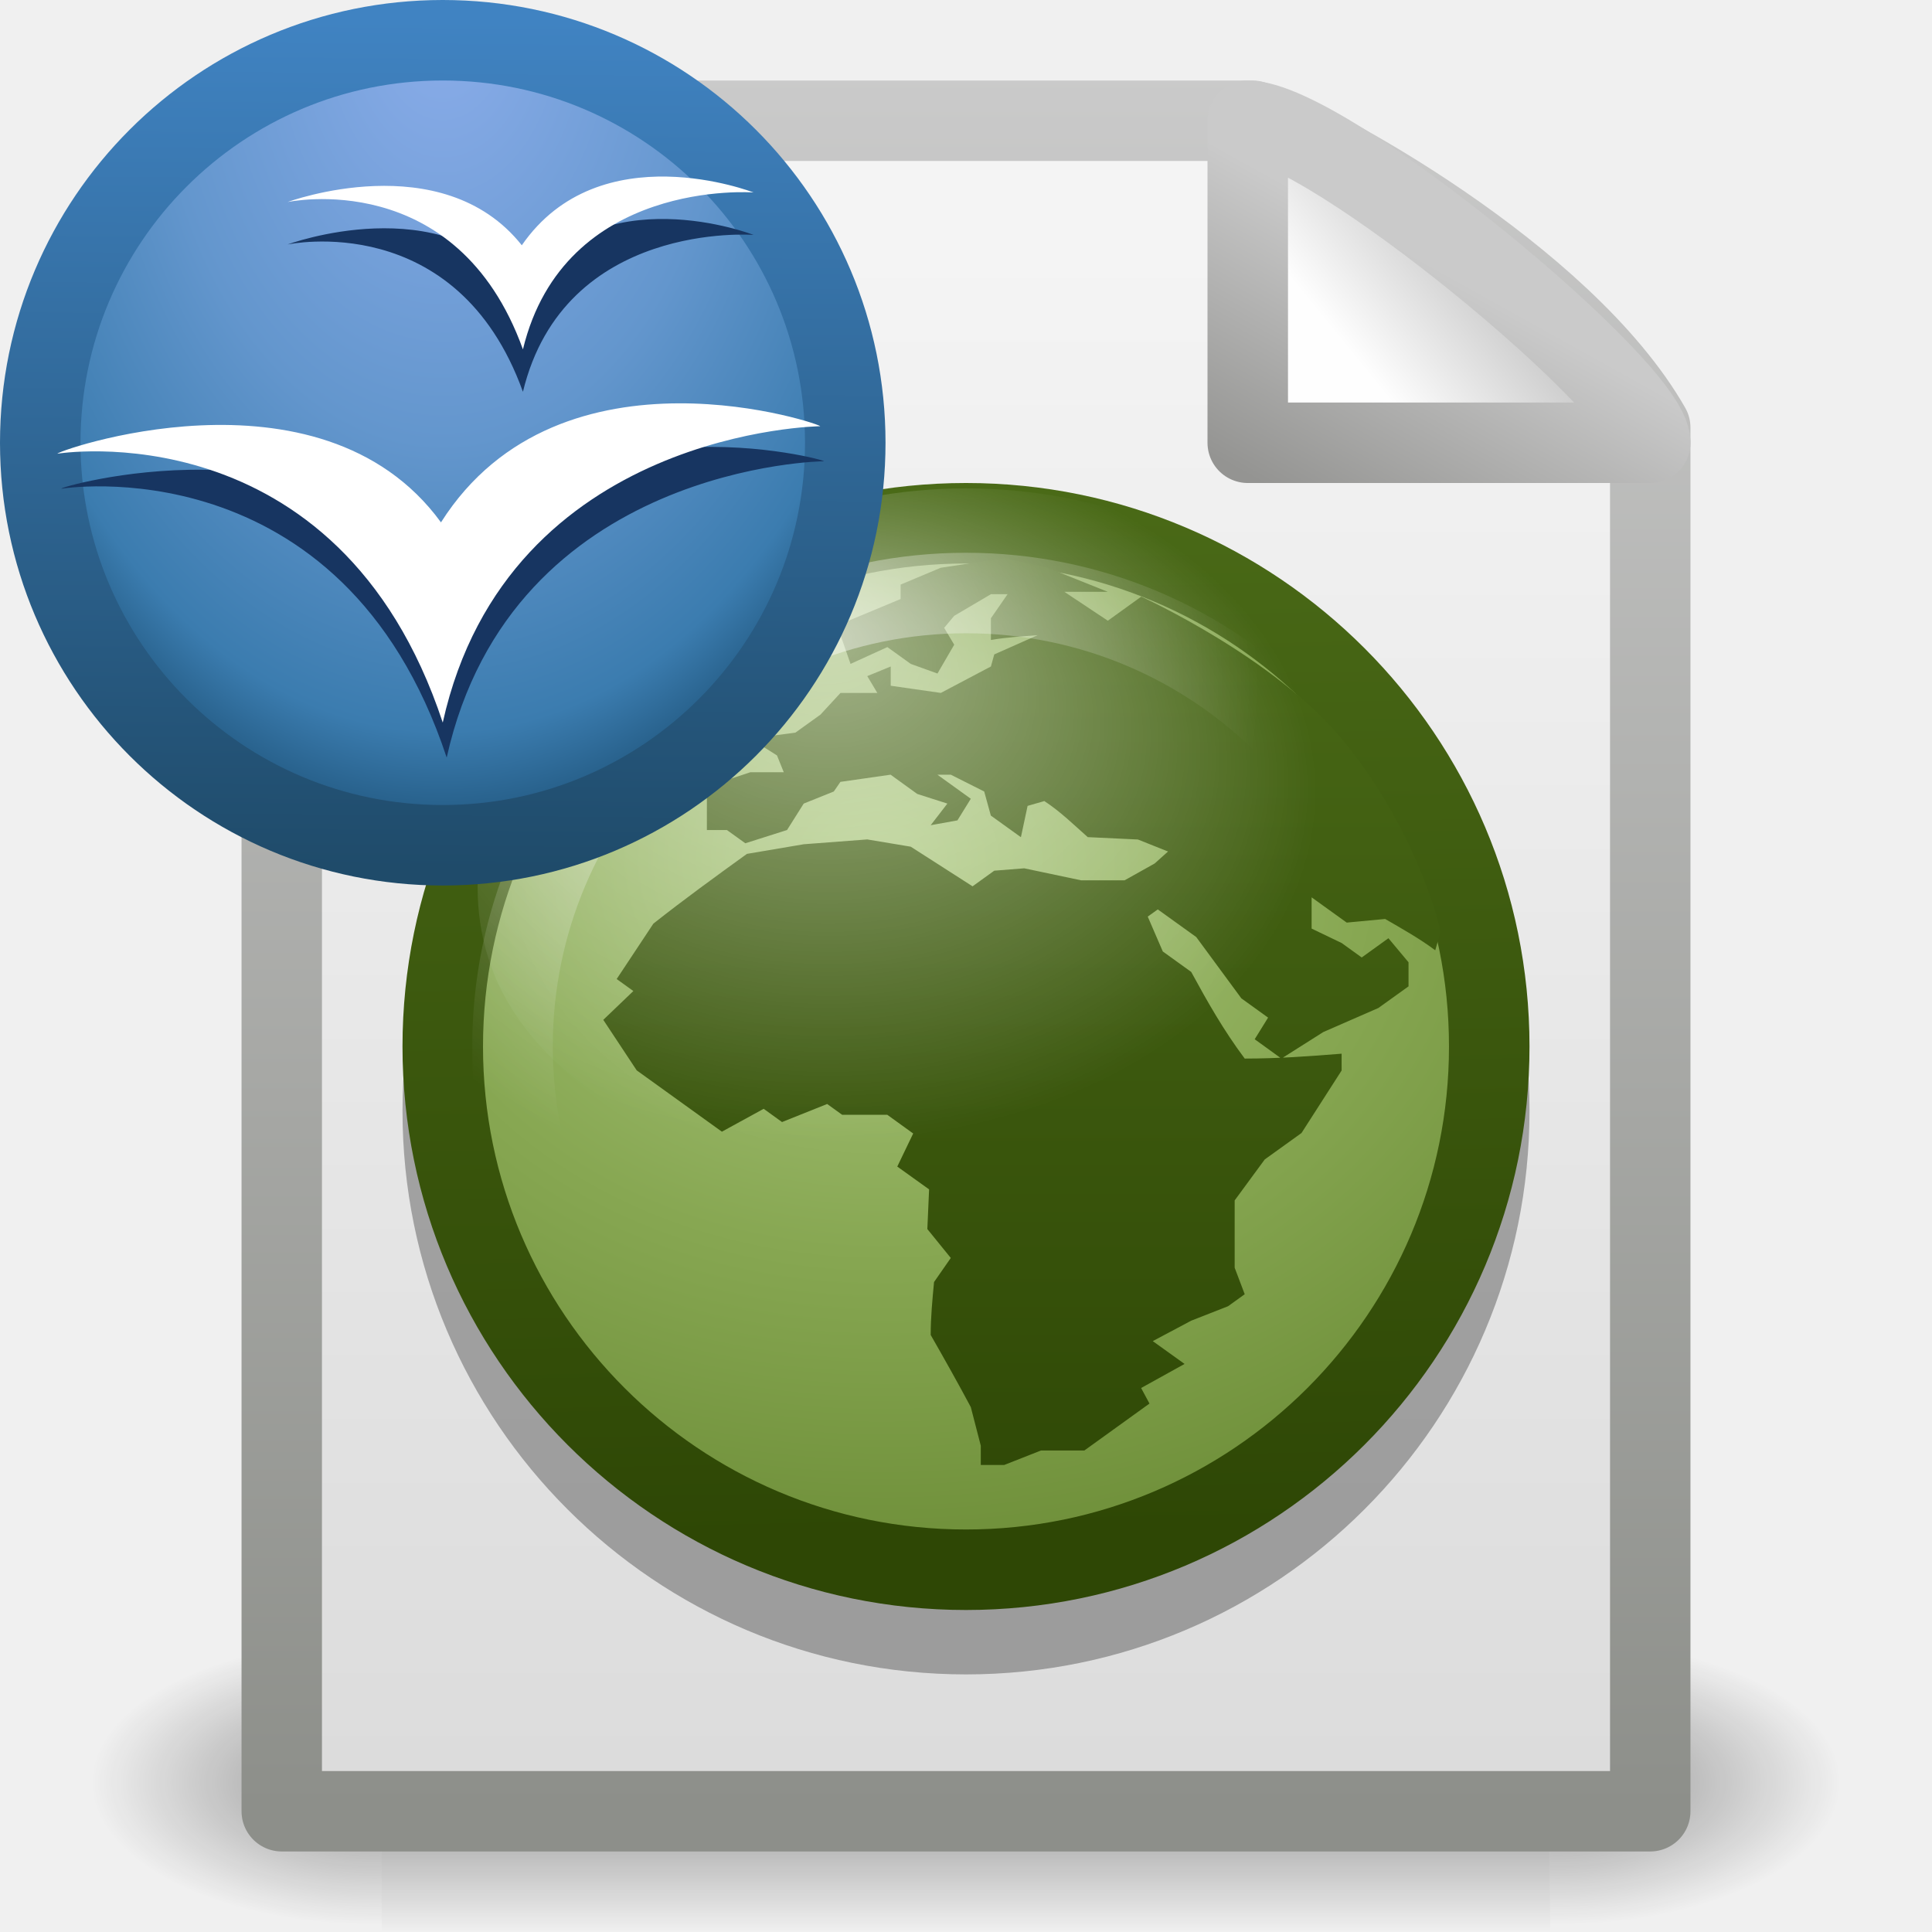
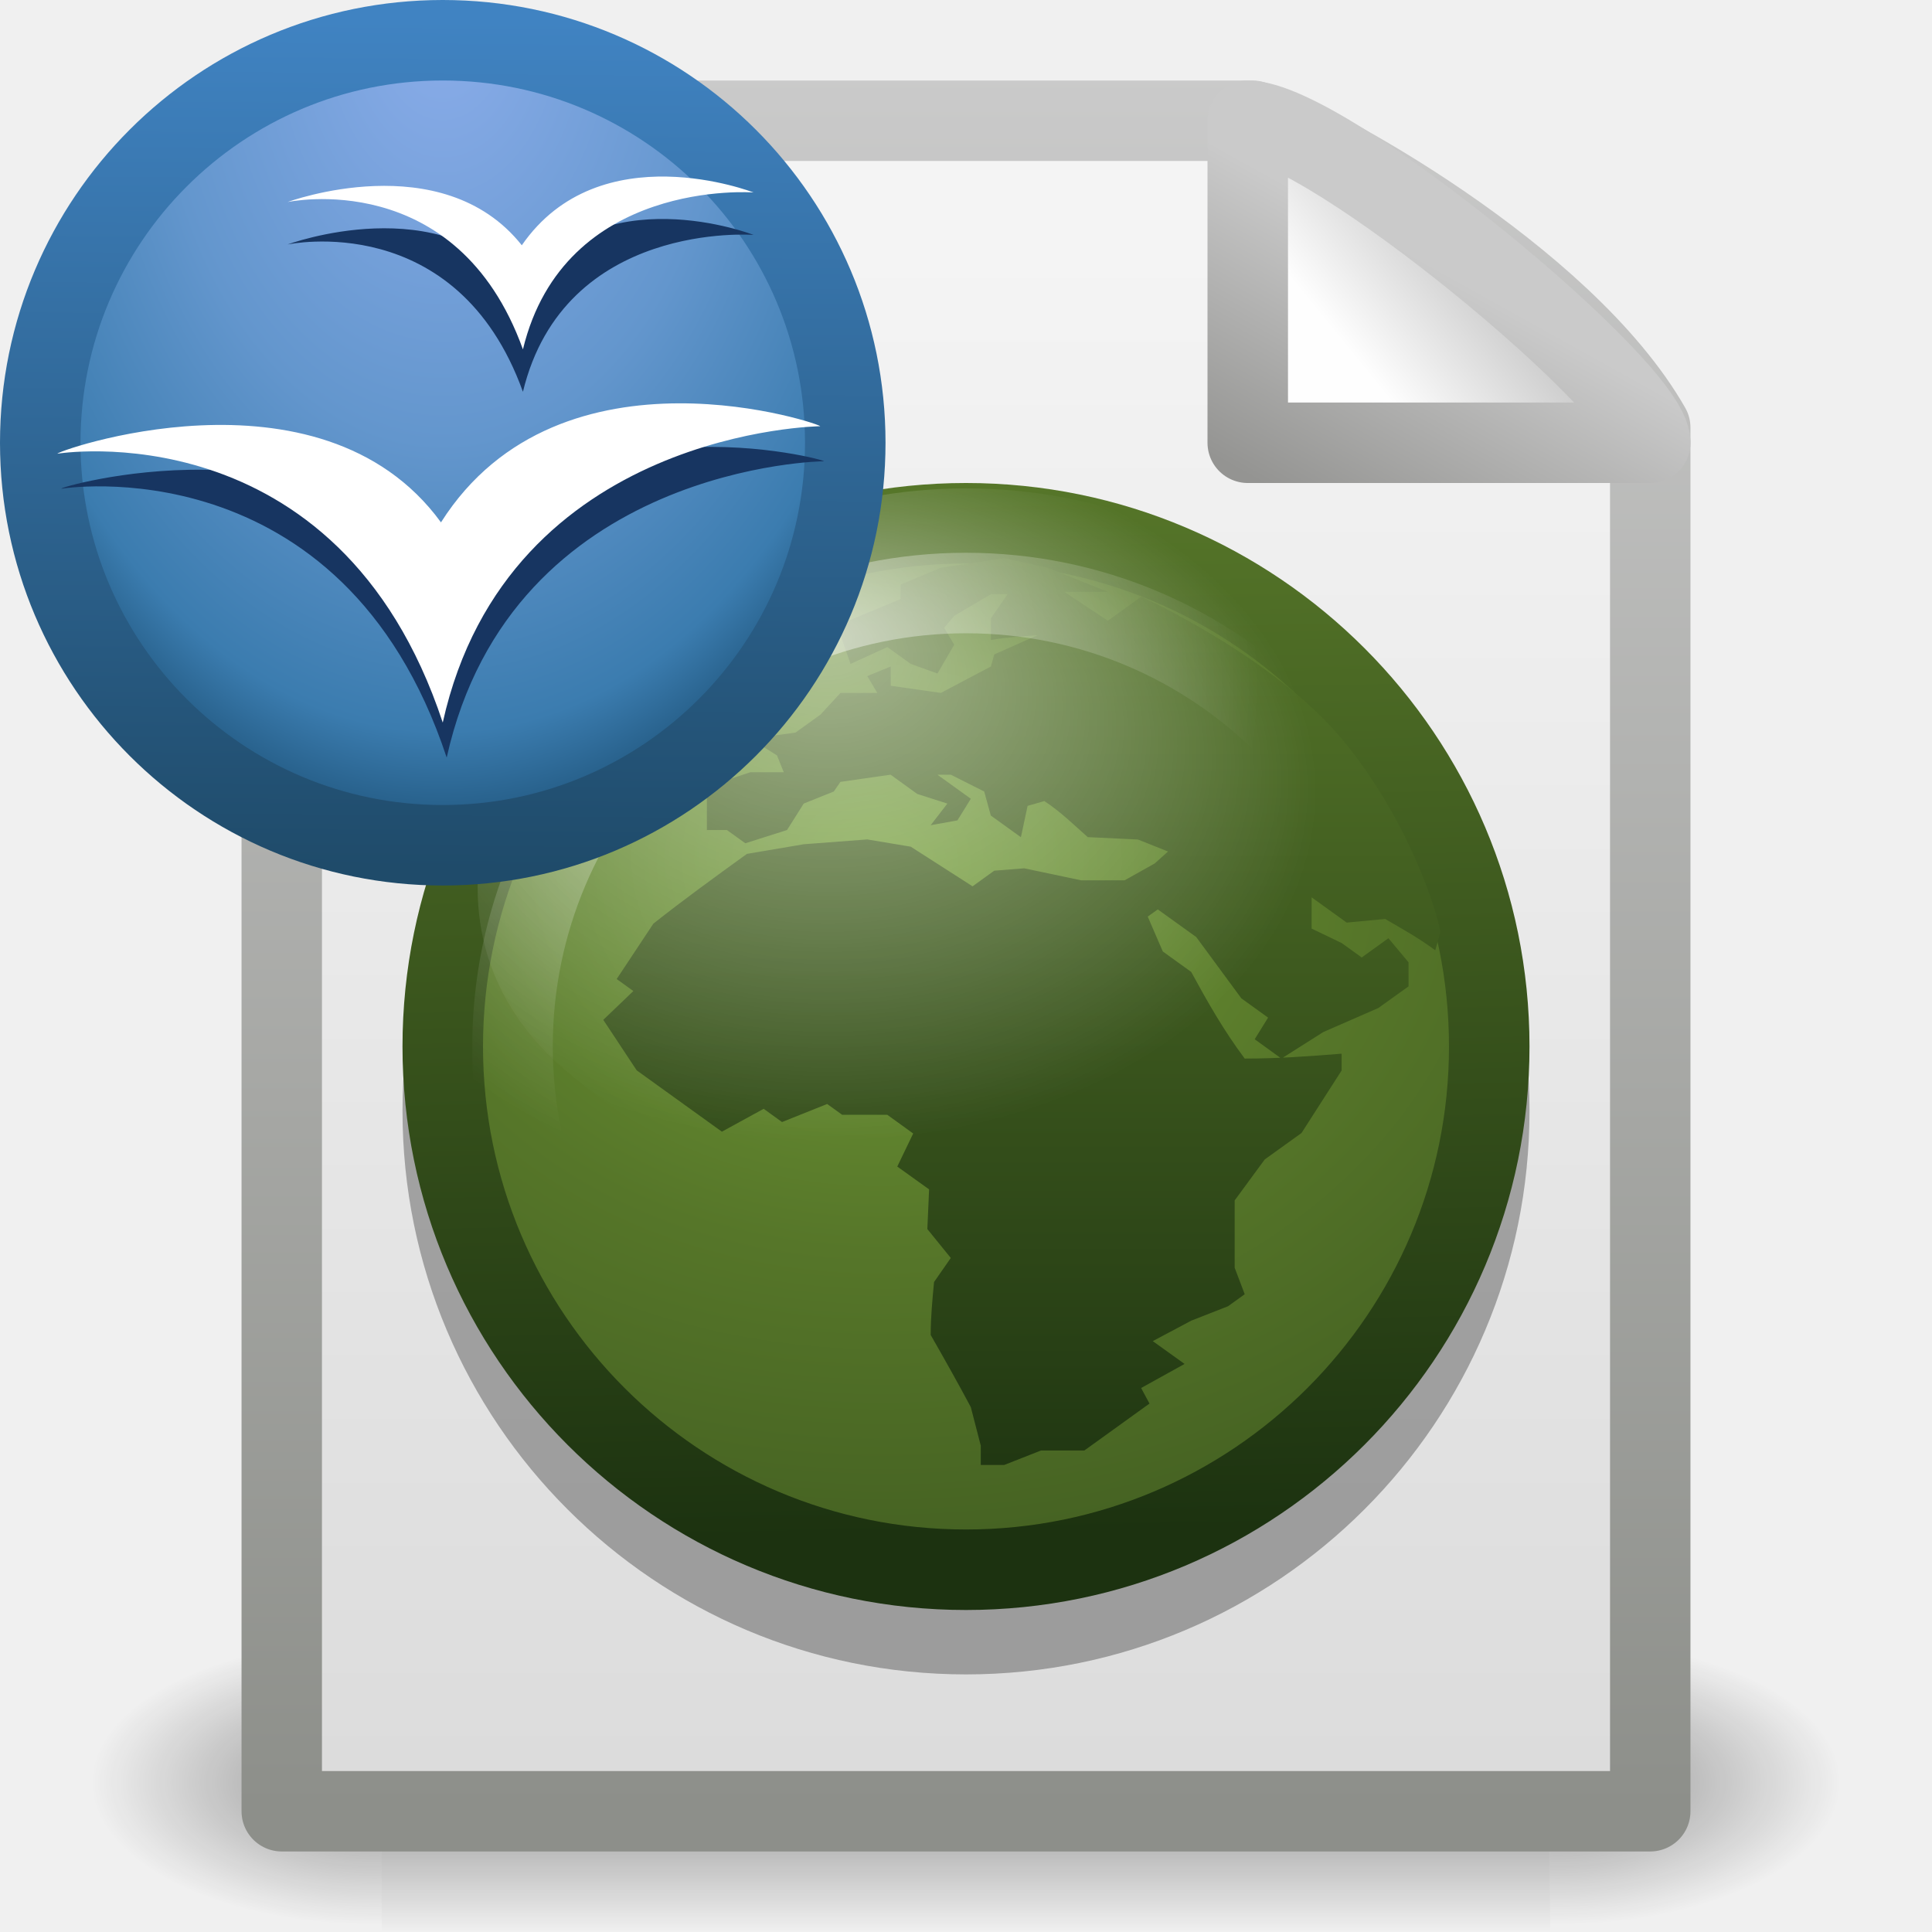
<svg xmlns="http://www.w3.org/2000/svg" xmlns:xlink="http://www.w3.org/1999/xlink" id="svg3141" height="24" width="24" version="1.0">
  <defs id="defs3143">
    <linearGradient id="linearGradient5518" y2="37.999" xlink:href="#linearGradient2532" gradientUnits="userSpaceOnUse" x2="130.99" gradientTransform="matrix(1.1536 0 0 1.1536 -141.97 -43.913)" y1="51.036" x1="131.26" />
    <radialGradient id="radialGradient5516" gradientUnits="userSpaceOnUse" cy="16.533" cx="20.911" gradientTransform="matrix(.62557 .010291 -.0082155 .49922 -6.2261 -3.1413)" r="22.464">
-       <stop id="stop2541" style="stop-color:#ADC980" offset="0" />
-       <stop id="stop2543" style="stop-color:#87A752" offset=".5" />
-       <stop id="stop2545" style="stop-color:#688933" offset="1" />
+       <stop id="stop2541" style="stop-color:#739D38" offset="0" />
+       <stop id="stop2543" style="stop-color:#567629" offset=".5" />
+       <stop id="stop2545" style="stop-color:#405C20" offset="1" />
    </radialGradient>
    <radialGradient id="radialGradient5510" xlink:href="#linearGradient3156-3" gradientUnits="userSpaceOnUse" cy="40.594" cx="127.56" gradientTransform="matrix(1.1731 0 0 1.1731 -144.5 -44.788)" r="6" />
    <radialGradient id="radialGradient5507" fy="7.226" xlink:href="#linearGradient3156-3" gradientUnits="userSpaceOnUse" cy="13.688" cx="21.79" gradientTransform="matrix(0.5 0 0 .35714 -4.875 -.53571)" r="14" />
    <linearGradient id="linearGradient3156-3">
      <stop id="stop3158-7" style="stop-color:#fff" offset="0" />
      <stop id="stop3160-3" style="stop-color:#fff;stop-opacity:0" offset="1" />
    </linearGradient>
    <linearGradient id="linearGradient3496" y2="-1.086" gradientUnits="userSpaceOnUse" x2="10.55" y1="43.124" x1="10.148">
      <stop id="stop3765-8" style="stop-color:#1f4b6a" offset="0" />
      <stop id="stop3767-6" style="stop-color:#4083c2" offset="1" />
    </linearGradient>
    <radialGradient id="radialGradient3494" gradientUnits="userSpaceOnUse" cy="5.883" cx="16.961" gradientTransform="matrix(0 2 -1.3459 0 28.919 -35.008)" r="22.105">
      <stop id="stop3722-1" style="stop-color:#8badea" offset="0" />
      <stop id="stop3728-0" style="stop-color:#6396cd" offset=".5" />
      <stop id="stop3730-3" style="stop-color:#3b7caf" offset=".841" />
      <stop id="stop3724-7" style="stop-color:#194c70" offset="1" />
    </radialGradient>
    <radialGradient id="radialGradient3473" xlink:href="#linearGradient5060-3" gradientUnits="userSpaceOnUse" cy="486.65" cx="605.71" gradientTransform="matrix(-2.7744 0 0 1.9697 112.76 -872.89)" r="117.14" />
    <radialGradient id="radialGradient3471" xlink:href="#linearGradient5060-3" gradientUnits="userSpaceOnUse" cy="486.65" cx="605.71" gradientTransform="matrix(2.7744 0 0 1.9697 -1891.6 -872.89)" r="117.14" />
    <linearGradient id="linearGradient3469" y2="609.51" gradientUnits="userSpaceOnUse" x2="302.86" gradientTransform="matrix(2.7744 0 0 1.9697 -1892.2 -872.89)" y1="366.65" x1="302.86">
      <stop id="stop5050-9" style="stop-opacity:0" offset="0" />
      <stop id="stop5056-9" offset=".5" />
      <stop id="stop5052-1" style="stop-opacity:0" offset="1" />
    </linearGradient>
    <linearGradient id="linearGradient5060-3">
      <stop id="stop5062-2" offset="0" />
      <stop id="stop5064-1" style="stop-opacity:0" offset="1" />
    </linearGradient>
    <linearGradient id="linearGradient3486" y2="5.457" gradientUnits="userSpaceOnUse" x2="36.358" gradientTransform="matrix(.45136 0 0 .41624 1.7998 .85852)" y1="8.059" x1="32.892">
      <stop id="stop8591-7" style="stop-color:#fefefe" offset="0" />
      <stop id="stop8593-5" style="stop-color:#cbcbcb" offset="1" />
    </linearGradient>
    <linearGradient id="linearGradient3488" y2="5.822" gradientUnits="userSpaceOnUse" x2="15.18" gradientTransform="matrix(.83333 0 0 .8 2.5833 1.1)" y1="2.185" x1="17.289">
      <stop id="stop4561" style="stop-color:#cacaca" offset="0" />
      <stop id="stop4563" style="stop-color:#949492" offset="1" />
    </linearGradient>
    <linearGradient id="linearGradient3491" y2="47.013" gradientUnits="userSpaceOnUse" x2="25.132" gradientTransform="matrix(.54288 0 0 .48891 -1.0291 -.23377)" y1="6.729" x1="25.132">
      <stop id="stop3602-9" style="stop-color:#f4f4f4" offset="0" />
      <stop id="stop3604-1" style="stop-color:#dbdbdb" offset="1" />
    </linearGradient>
    <linearGradient id="linearGradient3493" y2="2.906" gradientUnits="userSpaceOnUse" x2="-51.786" gradientTransform="matrix(.43837 0 0 .45754 31.224 -.77865)" y1="50.786" x1="-51.786">
      <stop id="stop3933" style="stop-color:#8d8f8a" offset="0" />
      <stop id="stop3935" style="stop-color:#cbcbcb" offset="1" />
    </linearGradient>
    <linearGradient id="linearGradient2532">
-       <stop id="stop2534" style="stop-color:#2E4705" offset="0" />
-       <stop id="stop2536" style="stop-color:#4A6A17" offset="1" />
+       <stop id="stop2534" style="stop-color:#1C3210" offset="0" />
+       <stop id="stop2536" style="stop-color:#567629" offset="1" />
    </linearGradient>
    <linearGradient id="linearGradient3688" y2="1" xlink:href="#linearGradient2532" gradientUnits="userSpaceOnUse" x2="8.8" y1="15.175" x1="8.8" />
  </defs>
  <g id="g3490" style="stroke-width:1.883" transform="matrix(.50043 0 0 .51685 .11475 -.57818)">
    <g id="g5022" style="stroke-width:104.96" transform="matrix(.021652 0 0 .014857 43.008 42.685)">
      <rect id="rect4173" style="opacity:.402;fill:url(#linearGradient3469)" height="478.36" width="1339.6" y="-150.7" x="-1559.3" />
      <path id="path5058" style="opacity:.402;fill:url(#radialGradient3471)" d="m-219.62-150.68v478.33c142.87 0.9 345.4-107.17 345.4-239.2s-159.44-239.13-345.4-239.13z" />
      <path id="path5018" style="opacity:.402;fill:url(#radialGradient3473)" d="m-1559.3-150.68v478.33c-142.87 0.9-345.4-107.17-345.4-239.2s159.44-239.13 345.4-239.13z" />
    </g>
  </g>
  <path id="rect2594" style="stroke-linejoin:round;stroke:url(#linearGradient3493);stroke-width:.999;fill:url(#linearGradient3491)" d="m3.5 1.5h12.062c0.764 0.237 3.867 1.94 4.938 3.812v17.188h-17v-21z" />
  <path id="path3502" style="opacity:.3" d="m14 17.5a4 2.5 0 1 1 -8 0 4 2.5 0 1 1 8 0z" transform="matrix(1.75,0,0,2.8,-5.5,-35.2)" />
  <path id="path12038" style="stroke-linejoin:round;fill-rule:evenodd;stroke:url(#linearGradient3488);fill:url(#linearGradient3486)" d="m15.5 1.5v4h5c0-0.669-4.017-3.989-5-4z" />
  <g id="g5520" transform="matrix(.86666 0 0 .86666 5.0667 6.0667)">
    <path id="path6719" style="stroke-linejoin:round;stroke:url(#linearGradient5518);stroke-linecap:round;stroke-width:1.154;fill:url(#radialGradient5516)" d="m15.5 8c0 4.14-3.36 7.5-7.5 7.5s-7.5-3.36-7.5-7.5 3.36-7.5 7.5-7.5 7.5 3.36 7.5 7.5z" />
    <path id="path6723" style="fill:url(#linearGradient3688)" d="m14.8 6.362-0.074 0.259c-0.22-0.165-0.468-0.304-0.718-0.449l-0.551 0.052-0.503-0.362v0.448l0.431 0.207 0.287 0.207 0.383-0.276c0.097 0.115 0.192 0.23 0.288 0.345v0.345l-0.432 0.31-0.79 0.345-0.6 0.38-0.383-0.277 0.192-0.31-0.383-0.276-0.647-0.879-0.551-0.396-0.144 0.103 0.216 0.5 0.407 0.293c0.232 0.426 0.462 0.834 0.767 1.242 0.473 0 0.919-0.032 1.389-0.07v0.241l-0.575 0.896-0.527 0.379-0.431 0.587v0.965l0.144 0.38-0.239 0.172-0.528 0.207-0.551 0.293 0.456 0.327-0.623 0.345 0.12 0.223-0.934 0.673h-0.622l-0.526 0.207h-0.336v-0.276l-0.143-0.553c-0.185-0.347-0.378-0.69-0.575-1.034 0-0.254 0.024-0.505 0.048-0.759l0.24-0.345-0.336-0.414 0.025-0.569-0.456-0.327 0.228-0.474-0.371-0.268h-0.647l-0.215-0.155-0.647 0.259-0.263-0.19-0.599 0.328c-0.407-0.293-0.814-0.586-1.221-0.879l-0.479-0.724 0.431-0.413-0.239-0.172 0.526-0.794c0.432-0.342 0.884-0.67 1.341-1l0.815-0.138 0.91-0.069 0.623 0.104 0.886 0.568 0.311-0.224 0.43-0.034 0.815 0.172h0.623l0.431-0.241 0.192-0.172-0.432-0.172-0.719-0.034c-0.199-0.176-0.385-0.361-0.622-0.517l-0.24 0.069-0.096 0.449-0.431-0.31-0.095-0.345-0.479-0.241h-0.192l0.479 0.345-0.192 0.31-0.383 0.069 0.239-0.31-0.432-0.138-0.382-0.276-0.719 0.103-0.095 0.138-0.431 0.173-0.239 0.379-0.598 0.19-0.264-0.19h-0.287v-0.621l0.623-0.207h0.479l-0.097-0.241-0.382-0.241 0.646-0.086 0.359-0.258 0.287-0.311h0.528l-0.144-0.241 0.336-0.138v0.276l0.718 0.103 0.718-0.379 0.048-0.173 0.622-0.276c-0.225 0.018-0.45 0.031-0.67 0.069v-0.311l0.239-0.345h-0.239l-0.526 0.31-0.144 0.172 0.144 0.242-0.24 0.413-0.383-0.138-0.335-0.241-0.528 0.241-0.192-0.551 0.91-0.379v-0.207l0.575-0.241 0.91-0.138 0.623 0.138 0.862 0.345h-0.623l0.623 0.414 0.479-0.345s1.905 0.863 2.889 2.056c0.957 1.161 1.358 2.48 1.4 2.755z" />
    <path id="path6727" style="opacity:.5;stroke-linejoin:round;stroke:url(#radialGradient5510);stroke-linecap:round;stroke-width:1.154;fill:none" d="m14.5 8c0 3.588-2.912 6.5-6.5 6.5s-6.5-2.912-6.5-6.5 2.912-6.5 6.5-6.5 6.5 2.912 6.5 6.5z" />
    <path id="path6729" style="opacity:.5;fill:url(#radialGradient5507)" d="m15 5.721c0 2.76-3.136 4.279-7 4.279s-7-1.519-7-4.279 3.136-5.721 7-5.721 7 2.961 7 5.721z" />
  </g>
  <circle id="circle51" style="stroke:url(#linearGradient3496);stroke-width:4.2;fill:url(#radialGradient3494)" transform="matrix(.2381 0 0 .2381 0.5 .49548)" cy="21.019" cx="21" r="21" />
  <path id="path4552" style="fill:#173561" d="m0.766 6.071c-0.047 0.006 3.482-0.592 4.783 3.34 0.811-3.649 4.719-3.683 4.686-3.681 0.093 0-3.218-0.923-4.709 1.427-1.513-2.075-4.868-1.087-4.761-1.087z" />
  <path id="path53" style="fill:#fff" d="m0.717 5.636c-0.047 0.006 3.482-0.592 4.783 3.34 0.811-3.649 4.719-3.682 4.687-3.681 0.093 0-3.218-1.157-4.709 1.194-1.513-2.075-4.868-0.853-4.761-0.853z" />
  <path id="path4554" style="fill:#173561" d="m3.572 3.037s2.101-0.454 2.924 1.83c0.516-2.131 2.865-1.949 2.865-1.949s-1.911-0.745-2.879 0.656c-0.99-1.247-2.911-0.537-2.91-0.537z" />
  <path id="path55" style="fill:#fff" d="m3.572 2.51s2.101-0.454 2.924 1.83c0.516-2.131 2.865-1.949 2.865-1.949s-1.911-0.745-2.879 0.656c-0.99-1.247-2.911-0.537-2.91-0.537z" />
</svg>
